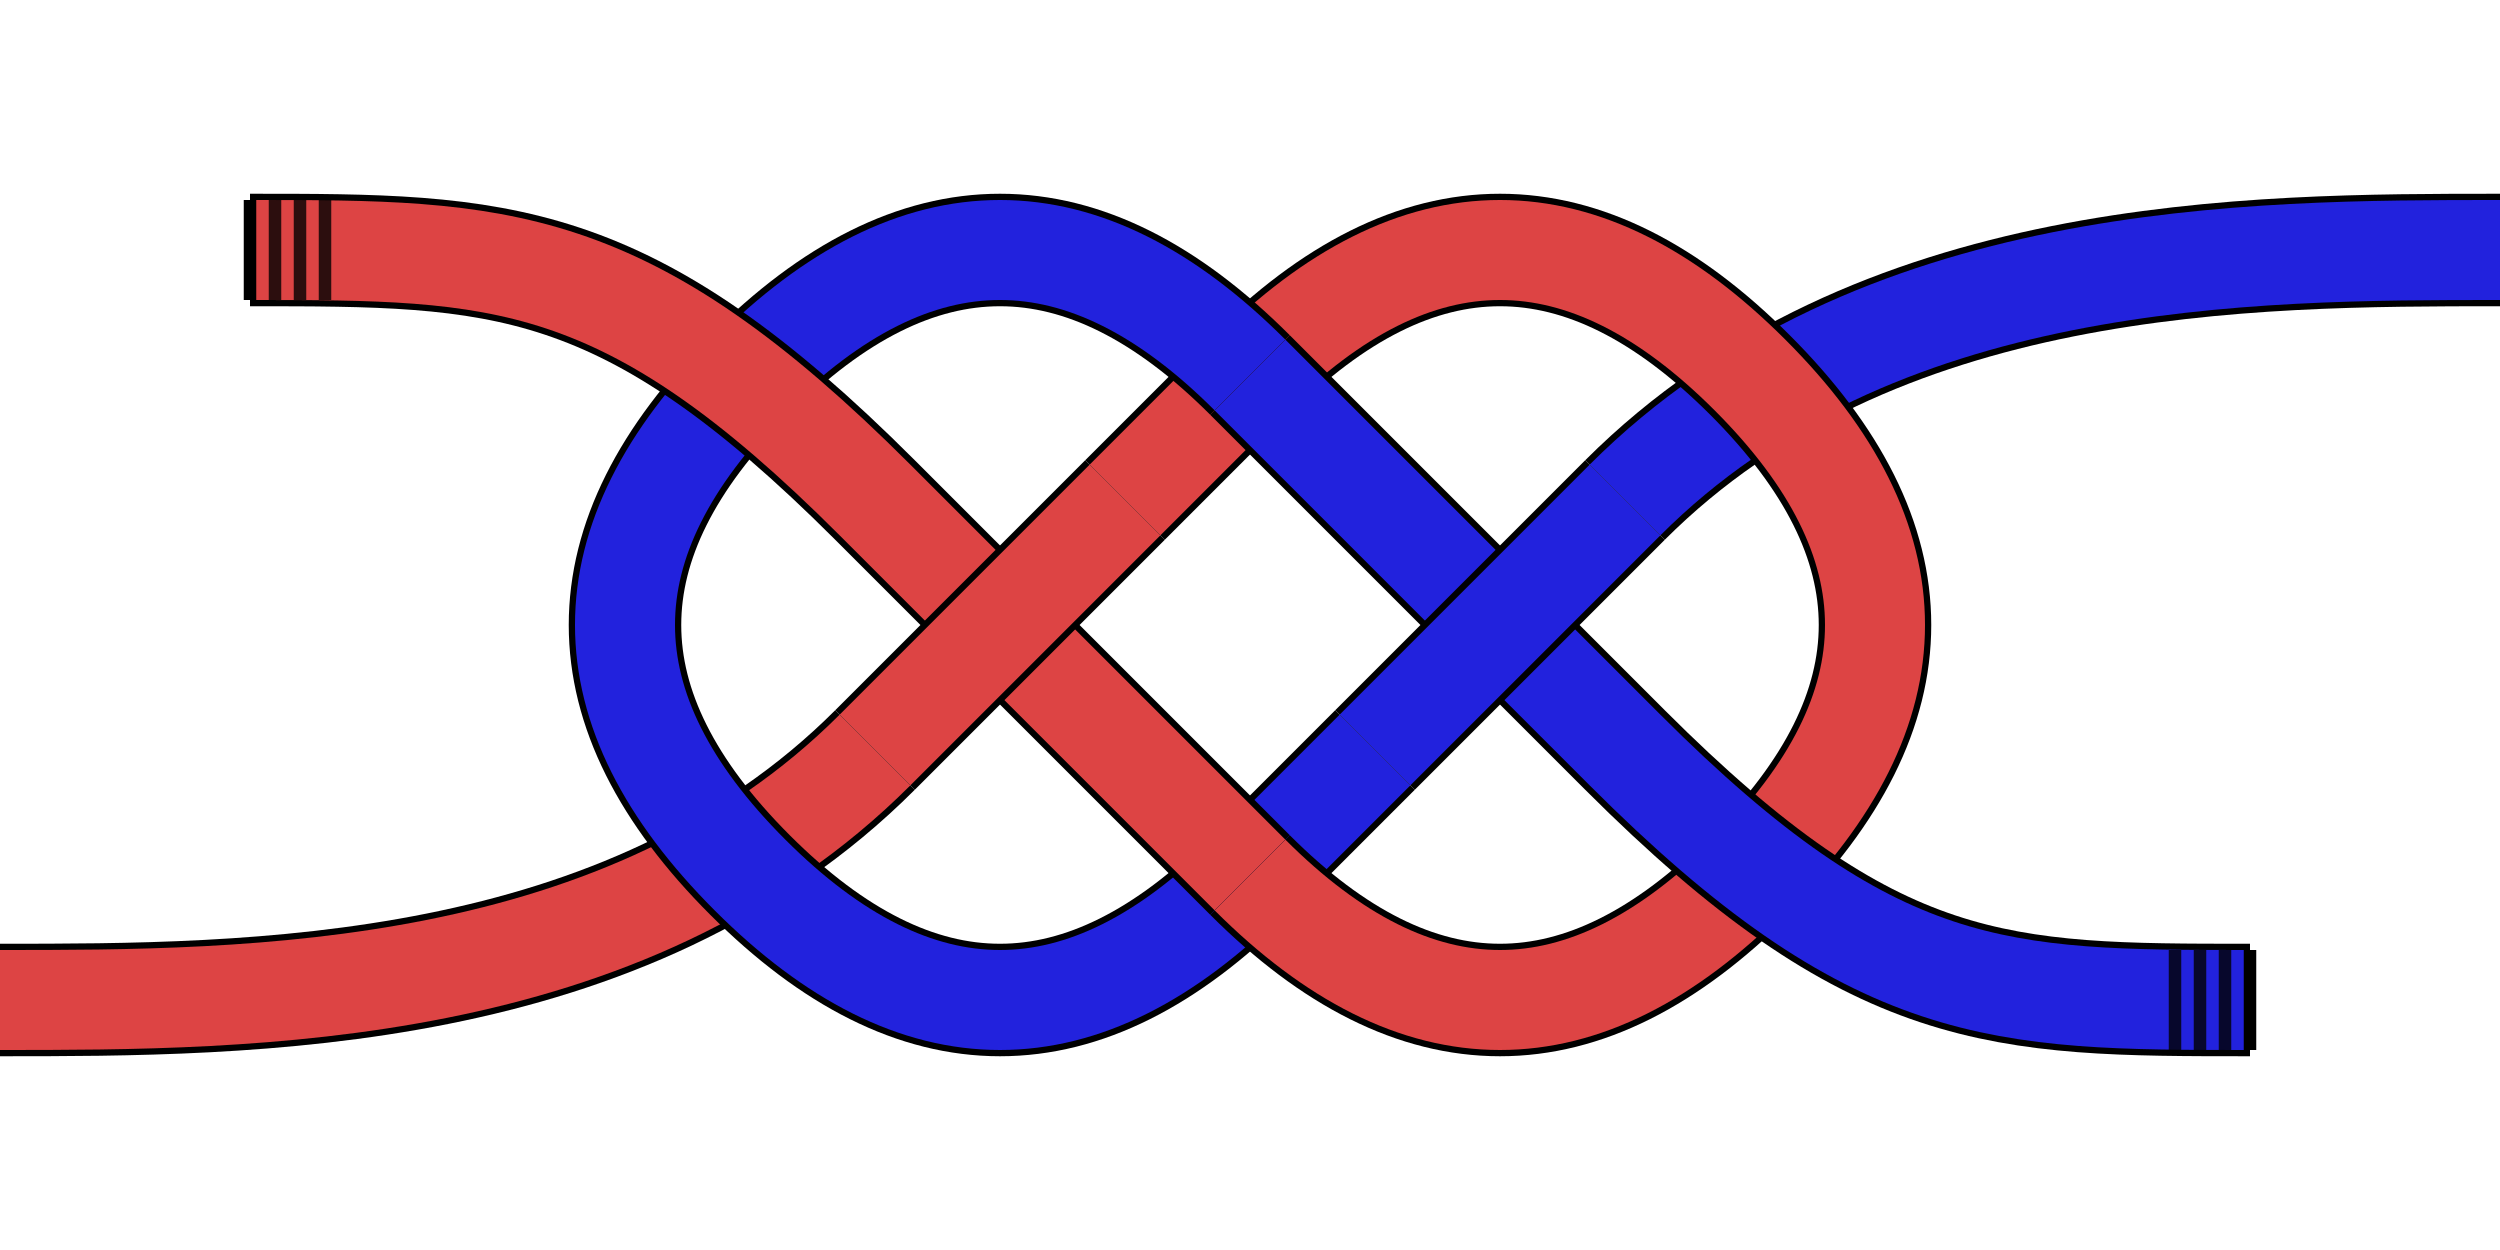
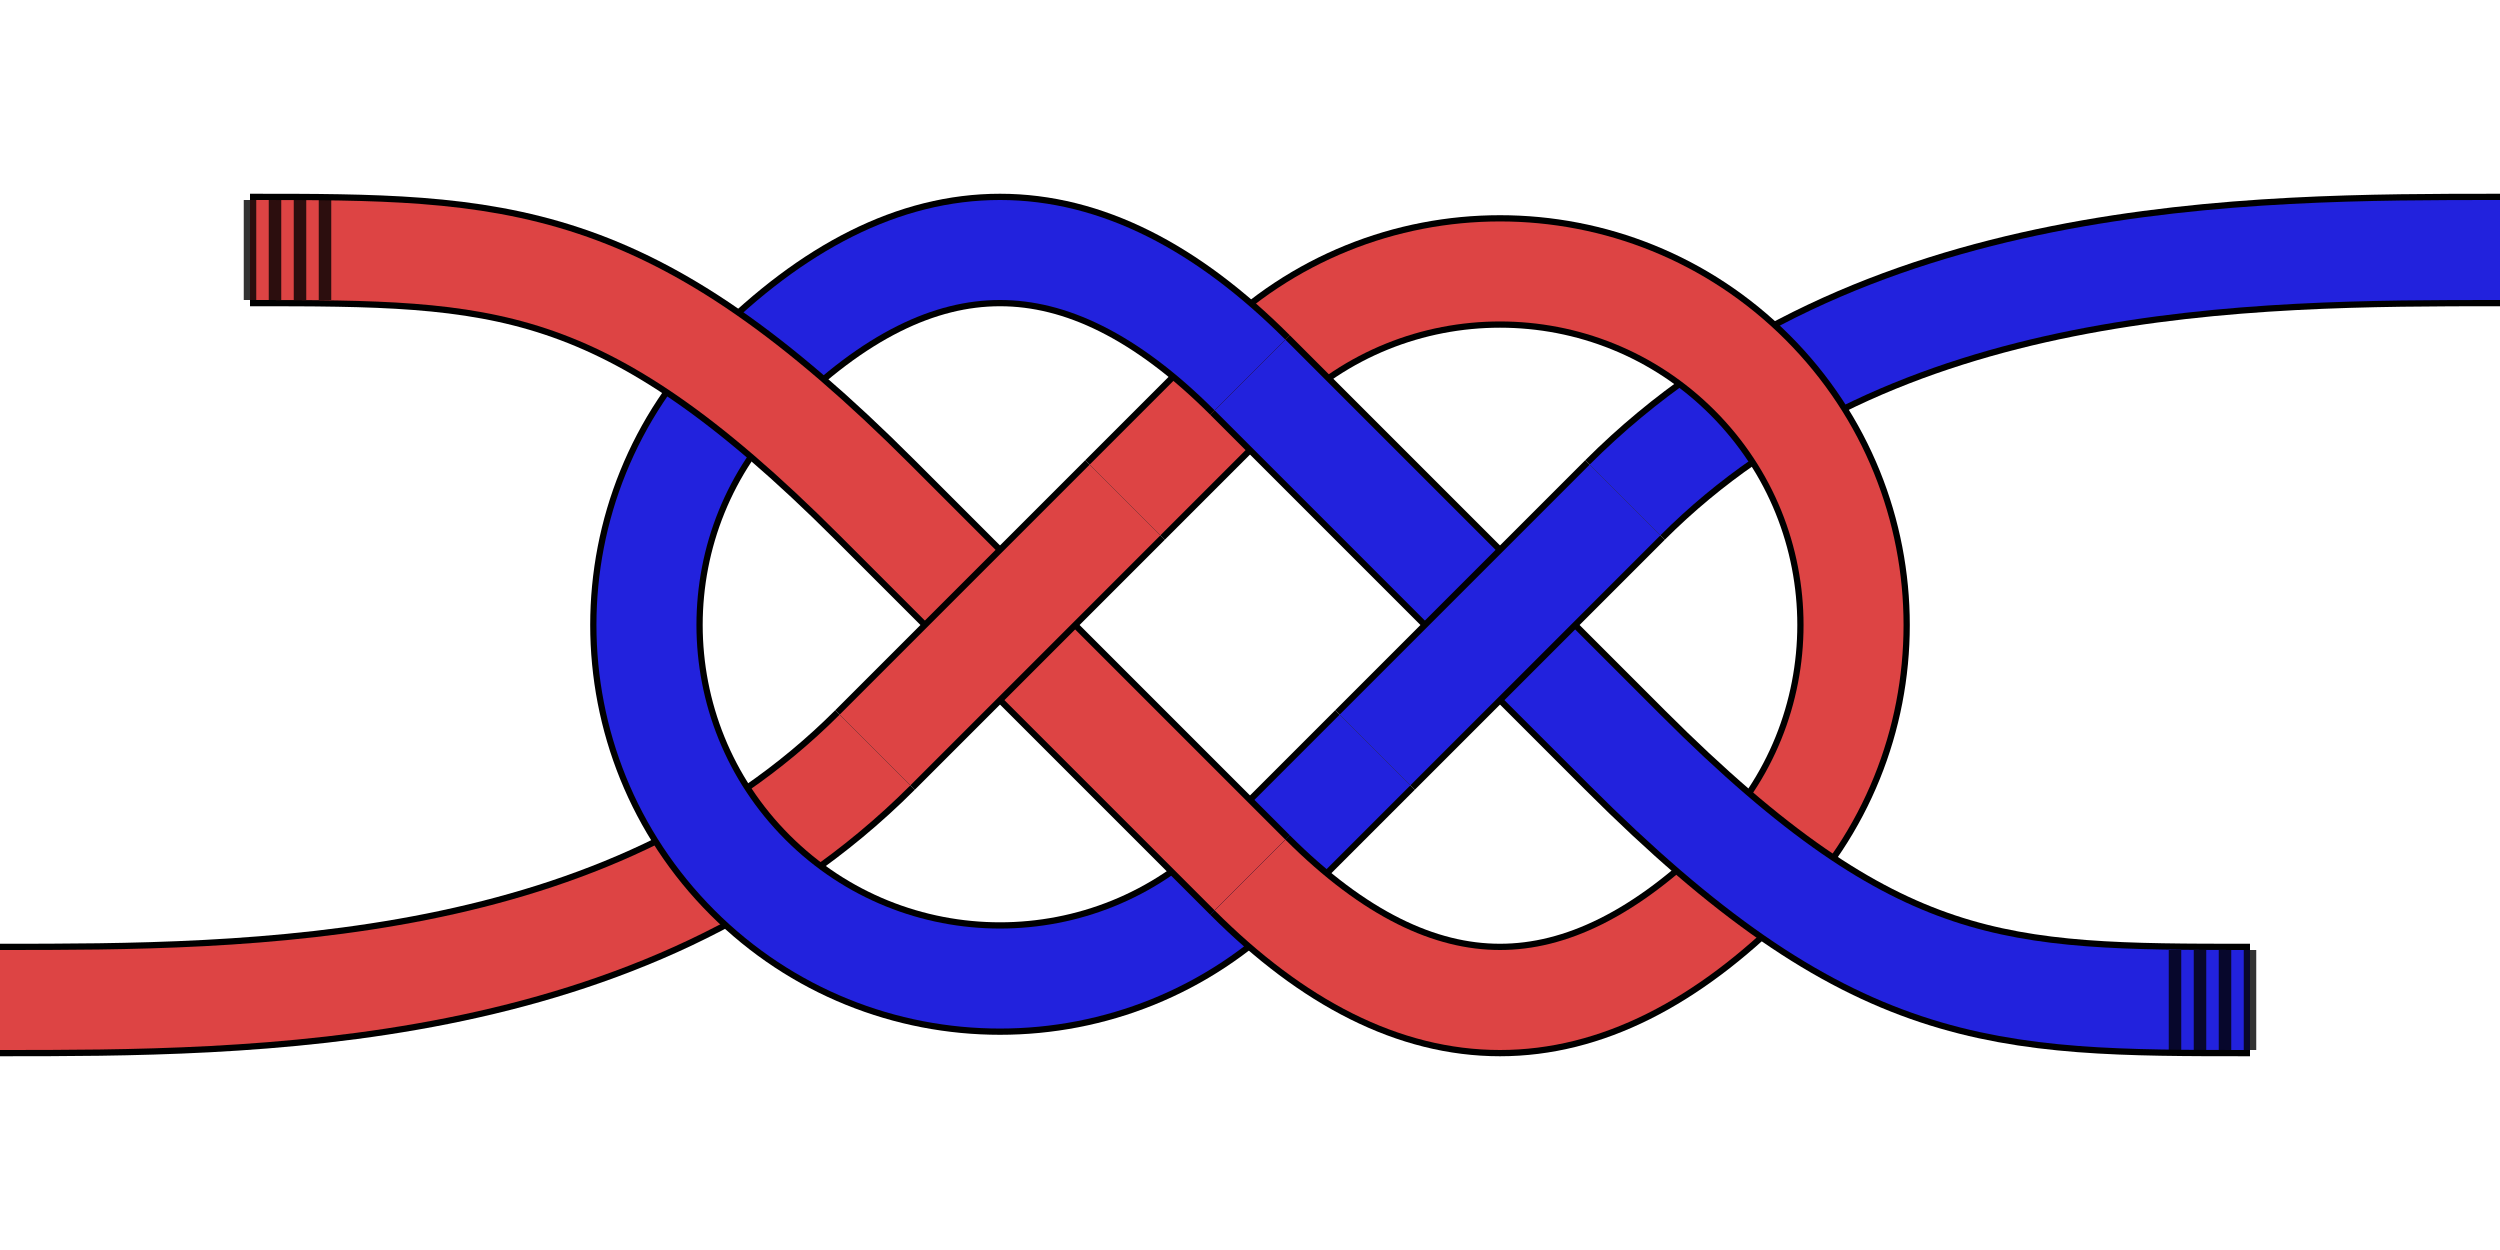
<svg xmlns="http://www.w3.org/2000/svg" version="1.1" baseProfile="full" width="400" height="200" viewBox="0 0 200 100">
  <path d="M 200 20 C 180 20, 150 20, 130 40" stroke="black" stroke-width="9" fill="transparent" />
  <path d="M 200 20 C 180 20, 150 20, 130 40" stroke="#22D" stroke-width="8" fill="transparent" />
  <path d="M 0 80 C 20 80, 50 80, 70 60" stroke="black" stroke-width="9" fill="transparent" />
  <path d="M 0 80 C 20 80, 50 80, 70 60" stroke="#D44" stroke-width="8" fill="transparent" />
-   <path d="M 140 70 Q 160 50, 140 30 Q 120 10, 100 30 L 90 40" stroke="black" stroke-width="9" fill="transparent" />
-   <path d="M 140 70 Q 160 50, 140 30 Q 120 10, 100 30 L 90 40" stroke="#D44" stroke-width="8" fill="transparent" />
-   <path d="M 60 30 Q 40 50, 60 70 Q 80 90, 100 70 L 110 60" stroke="black" stroke-width="9" fill="transparent" />
-   <path d="M 60 30 Q 40 50, 60 70 Q 80 90, 100 70 L 110 60" stroke="#22D" stroke-width="8" fill="transparent" />
+   <path d="M 140 70 A 20 20, 180,0,0, 100 30 L 90 40" stroke="black" stroke-width="9" fill="transparent" />
+   <path d="M 140 70 A 20 20, 180,0,0, 100 30 L 90 40" stroke="#D44" stroke-width="8" fill="transparent" />
+   <path d="M 60 30 A 20 20, 180,0,0, 100 70 L 110 60" stroke="black" stroke-width="9" fill="transparent" />
+   <path d="M 60 30 A 20 20, 180,0,0, 100 70 L 110 60" stroke="#22D" stroke-width="8" fill="transparent" />
  <path d="M 140 70 Q 120 90, 100 70" stroke="black" stroke-width="9" fill="transparent" />
  <path d="M 140 70 Q 120 90, 100 70" stroke="#D44" stroke-width="8" fill="transparent" />
  <path d="M 60 30 Q 80 10, 100 30" stroke="black" stroke-width="9" fill="transparent" />
  <path d="M 60 30 Q 80 10, 100 30" stroke="#22D" stroke-width="8" fill="transparent" />
  <path d="M 100 30 L 130 60 C 150 80, 160 80, 180 80" stroke="black" stroke-width="9" fill="transparent" />
  <path d="M 100 30 L 130 60 C 150 80, 160 80, 180 80" stroke="#22D" stroke-width="8" fill="transparent" />
  <path d="M 100 70 L 70 40 C 50 20, 40 20, 20 20" stroke="black" stroke-width="9" fill="transparent" />
  <path d="M 100 70 L 70 40 C 50 20, 40 20, 20 20" stroke="#D44" stroke-width="8" fill="transparent" />
  <path d="M 70 60 L 90 40" stroke="black" stroke-width="9" fill="transparent" />
  <path d="M 70 60 L 90 40" stroke="#D44" stroke-width="8" fill="transparent" />
  <path d="M 130 40 L 110 60" stroke="black" stroke-width="9" fill="transparent" />
  <path d="M 130 40 L 110 60" stroke="#22D" stroke-width="8" fill="transparent" />
-   <path d="M 20 16 v 8" stroke="black" stroke-width="1" fill="transparent" />
-   <path d="M 180 76 v 8" stroke="black" stroke-width="1" fill="transparent" />
-   <path d="M 22 16 v 8" stroke="black" stroke-width="1" fill="transparent" stroke-opacity="0.8" />
-   <path d="M 24 16 v 8" stroke="black" stroke-width="1" fill="transparent" stroke-opacity="0.8" />
-   <path d="M 26 16 v 8" stroke="black" stroke-width="1" fill="transparent" stroke-opacity="0.8" />
-   <path d="M 178 76 v 8" stroke="black" stroke-width="1" fill="transparent" stroke-opacity="0.8" />
-   <path d="M 176 76 v 8" stroke="black" stroke-width="1" fill="transparent" stroke-opacity="0.8" />
-   <path d="M 174 76 v 8" stroke="black" stroke-width="1" fill="transparent" stroke-opacity="0.8" />
+   <path d="M 20 16 v 8 m 2 -8 v 8 m 2 -8 v 8 m 2 -8 v 8" stroke="black" stroke-width="1" stroke-opacity="0.8" fill="transparent" />
+   <path d="M 180 76 v 8 m -2 -8 v 8 m -2 -8 v 8 m -2 -8 v 8" stroke="black" stroke-width="1" stroke-opacity="0.8" fill="transparent" />
</svg>
